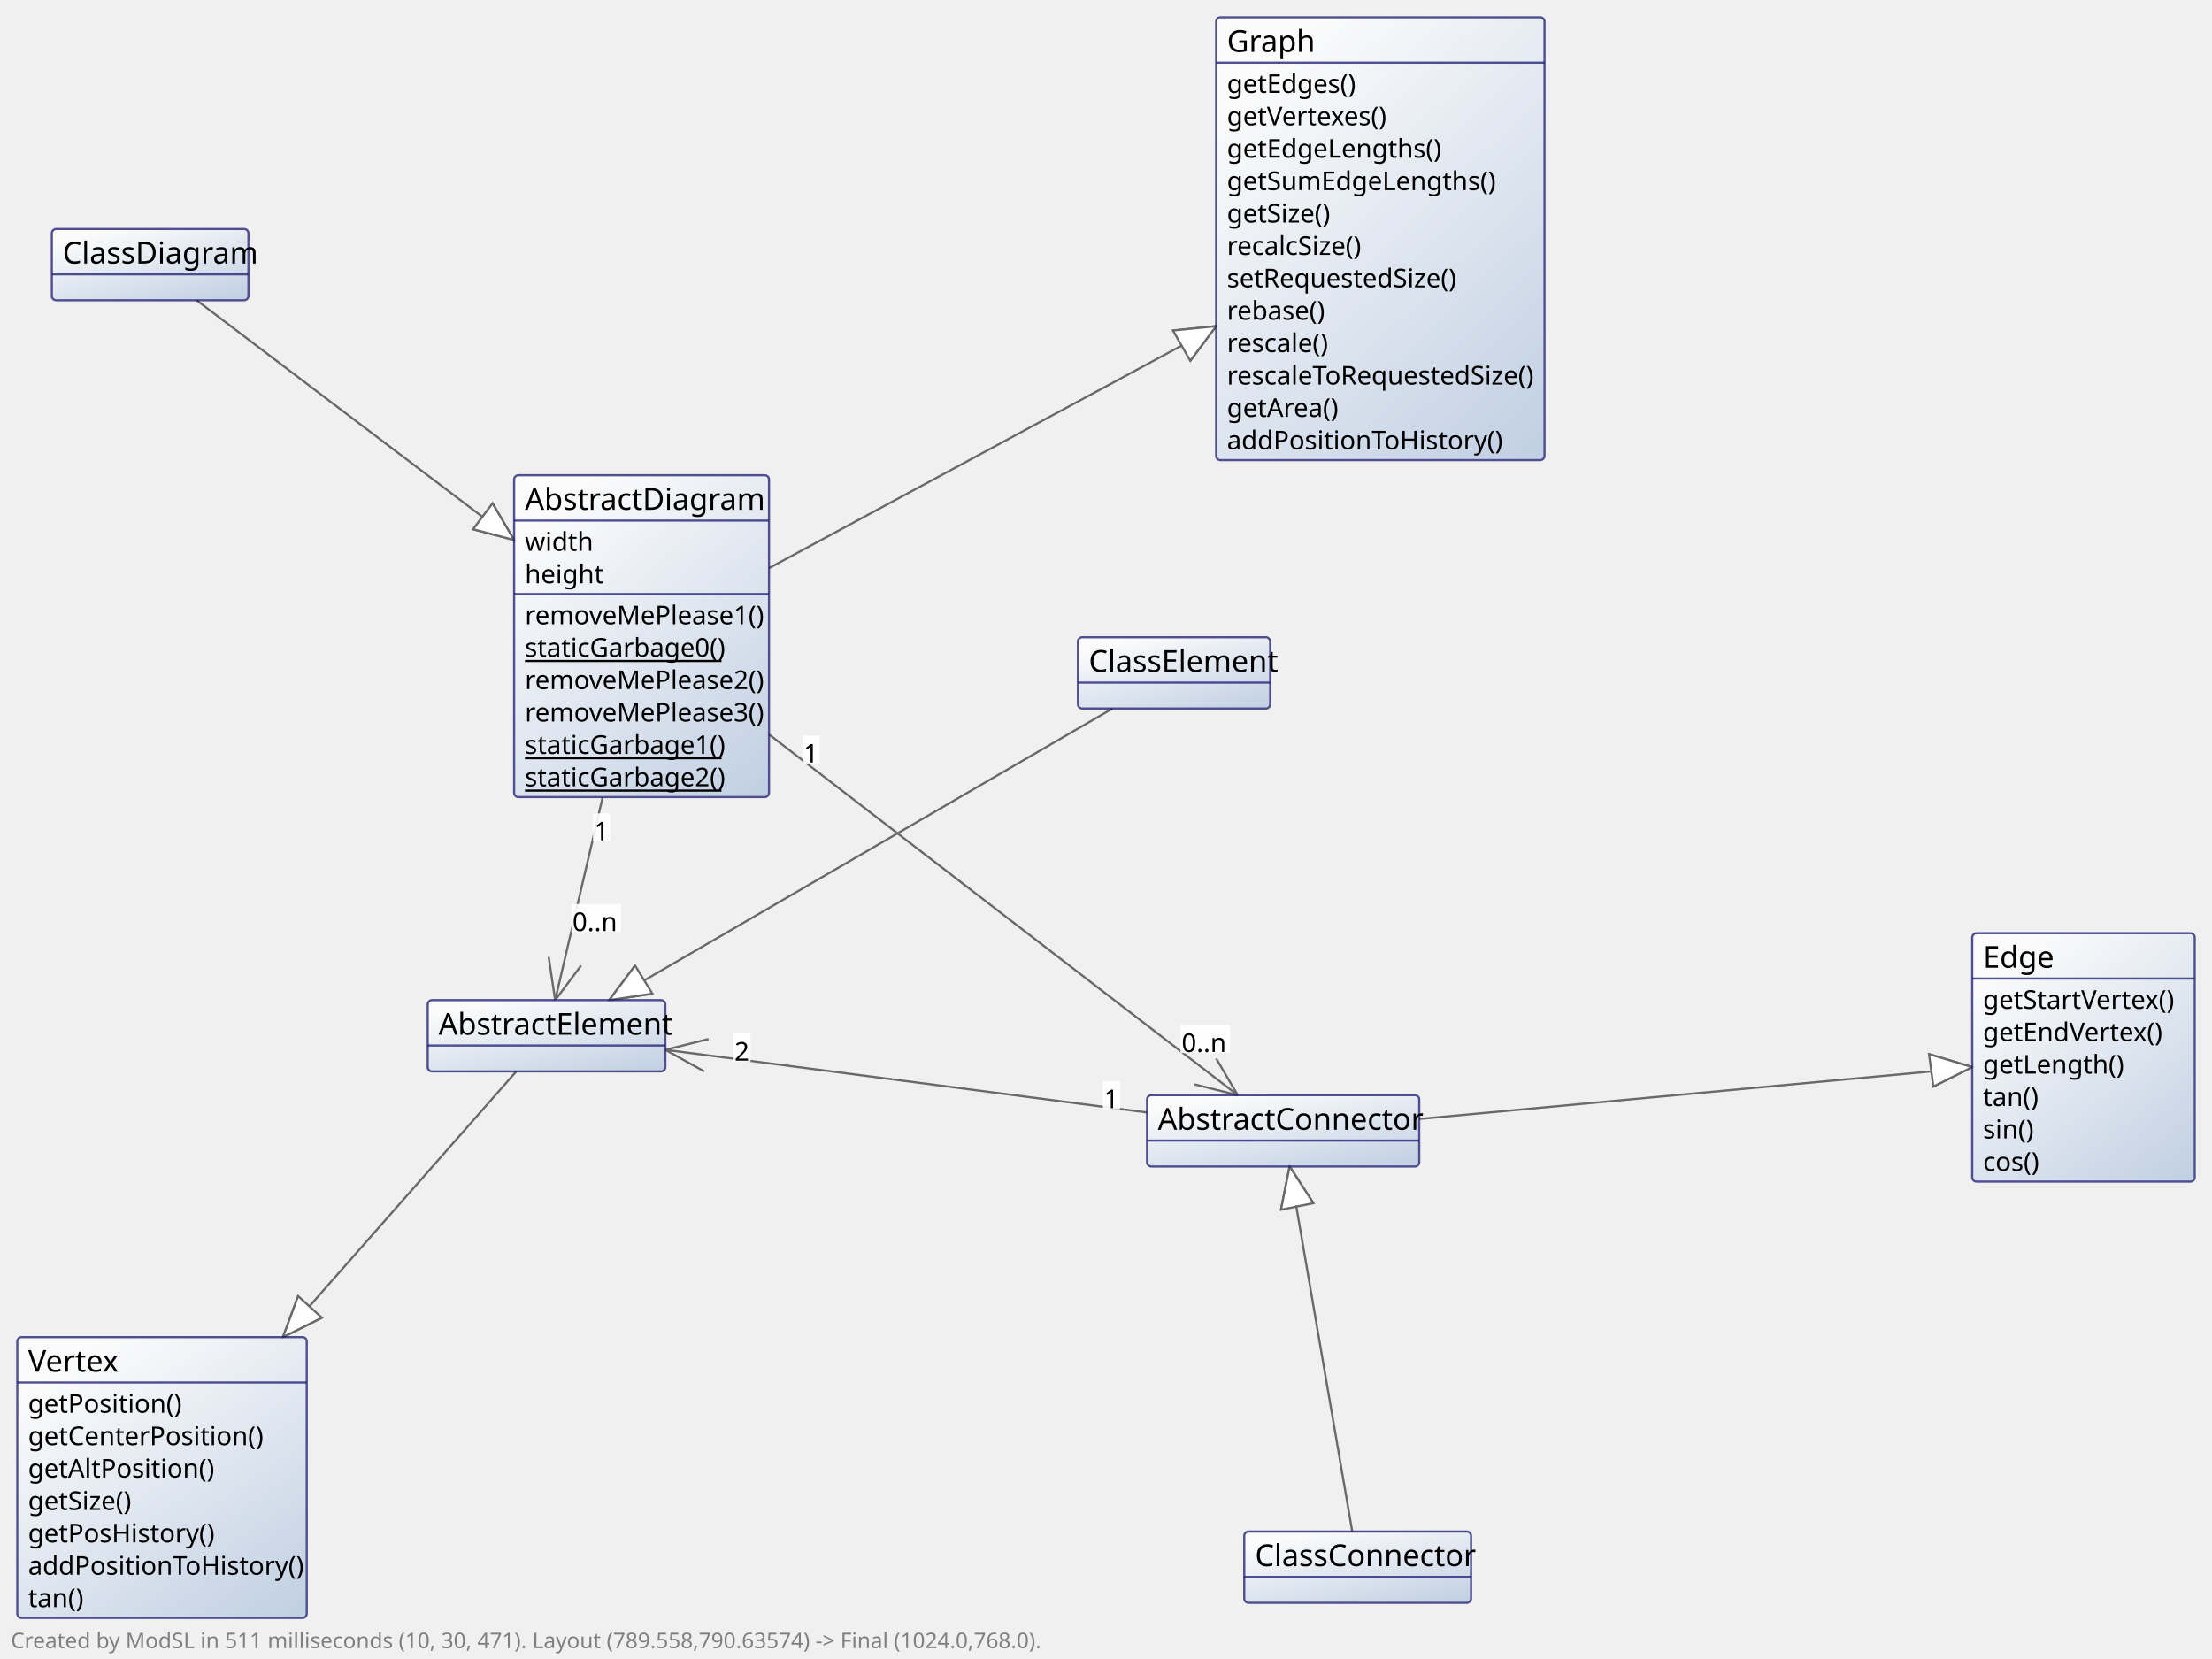
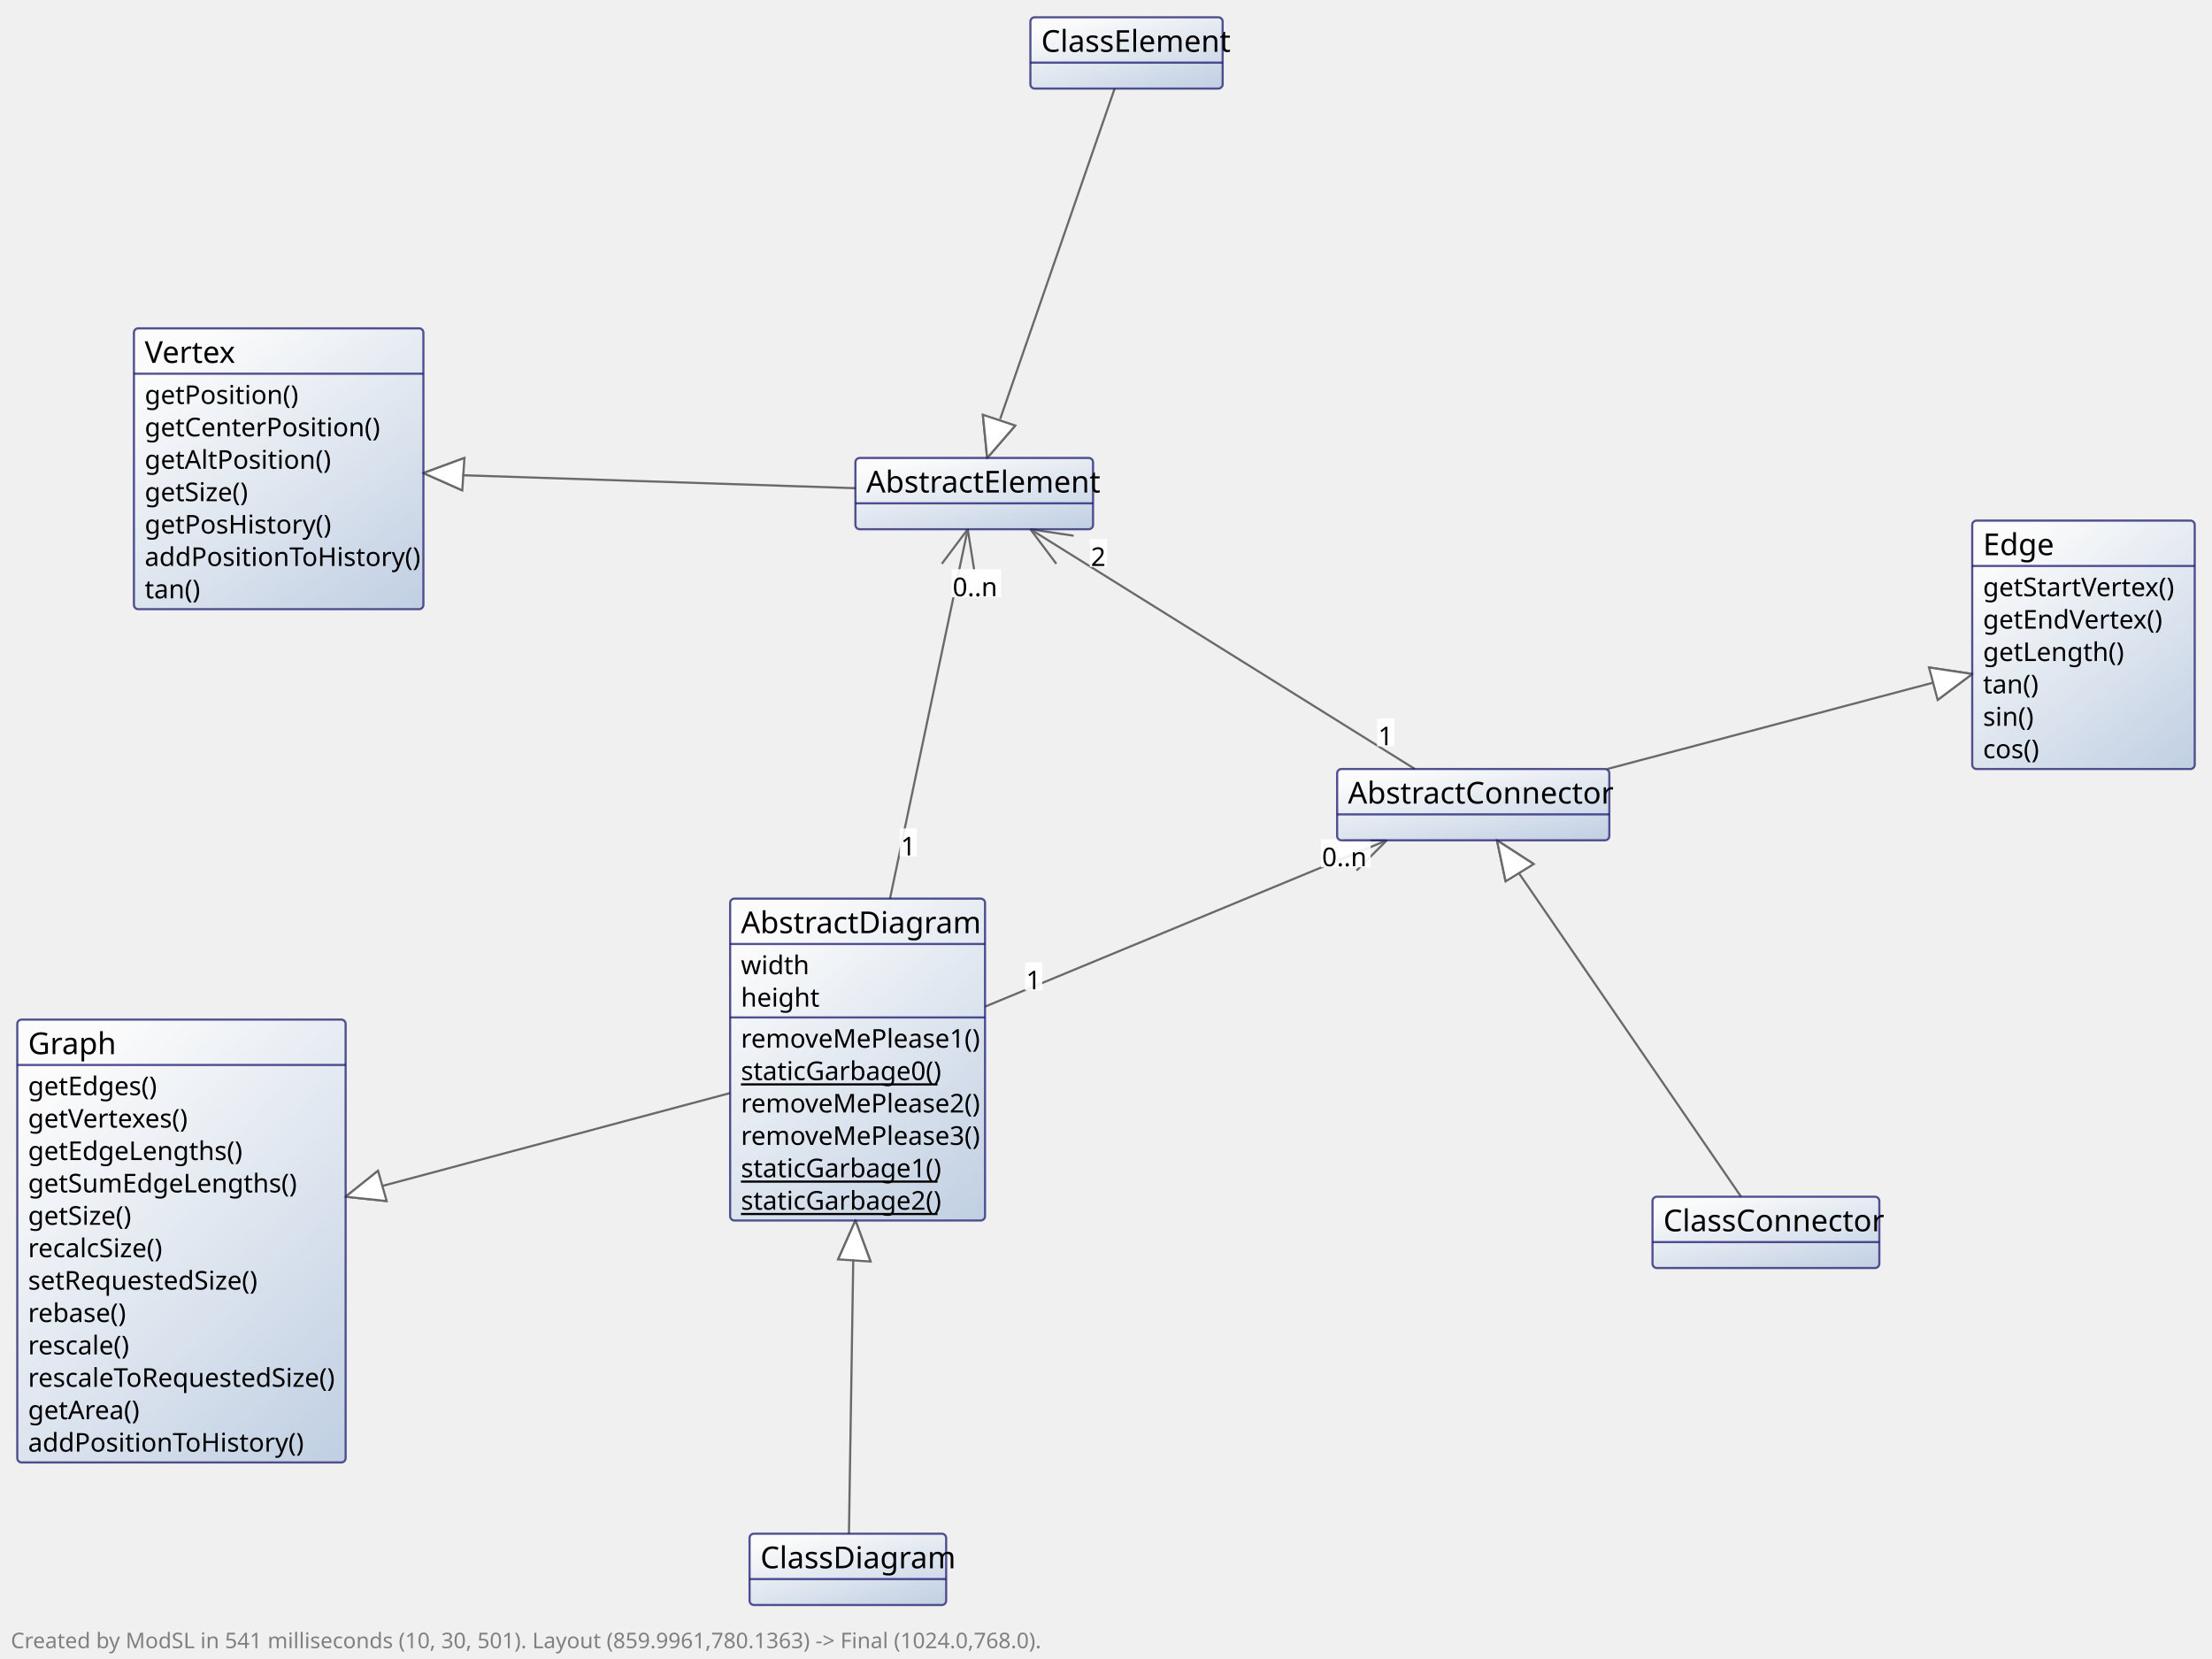
<svg xmlns="http://www.w3.org/2000/svg" width="1024" height="768">
  <defs>
    <linearGradient id="header_gradient" x1="10%" y1="50%" x2="100%" y2="100%">
      <stop offset="0%" style="stop-color:white; stop-opacity:1" />
      <stop offset="100%" style="stop-color:lightsteelblue; stop-opacity:0.5" />
    </linearGradient>
    <linearGradient id="element_gradient" x1="30%" y1="0%" x2="100%" y2="100%">
      <stop offset="0%" style="stop-color:white;stop-opacity:1" />
      <stop offset="100%" style="stop-color:lightsteelblue;stop-opacity:1" />
    </linearGradient>
  </defs>
  <style type="text/css">
	 
		
		* {
			font-family: Tahoma;
		} 
			
		.header {
			fill:url(#header_gradient);
		}
			
		.header_text {
			fill: black;
		}
			
		.footer {
			fill: none; 
		}
			
		.footer_text {
			fill: grey; 
		}
			
		.element {
			fill: url(#element_gradient); 
			stroke: midnightblue; 
			stroke-width: 1px;
			opacity: 0.75;
		}
			
		.element_detail {
			fill: black;
		}
			
		.element_detail_underline {
			stroke: black; 
			stroke-width: 1px;
		}
			
		.element_header {
			fill: black; 
		}
			
		.connector {
			fill: white; 
			stroke: dimgrey; 
			stroke-width: 1px;
		}
		
		.connector_text {
			fill: black; 
		}
		
		.connector_text_background {
			fill: white; 
			stroke: white;
			opacity: 0.9;
		}
		
		.history {
			fill: none;
			stroke: lightgrey;
			stroke-width: 1px;
		}
		 
	
</style>
-   <line x1="551" y1="167" x2="563" y2="151" class="connector" />
-   <line x1="543" y1="153" x2="563" y2="151" class="connector" />
-   <polygon points="551,167 543,153 563,151" class="connector" />
-   <line x1="356" y1="263" x2="547" y2="160" class="connector" />
-   <line x1="254" y1="443" x2="257" y2="463" class="connector" />
-   <line x1="269" y1="447" x2="257" y2="463" class="connector" />
-   <line x1="279" y1="369" x2="257" y2="463" class="connector" />
-   <rect x="275" y="377" width="7" height="12" class="connector_text_background" />
-   <text x="275" y="389" class="connector_text" font-size="12">1</text>
-   <rect x="265" y="419" width="22" height="12" class="connector_text_background" />
-   <text x="265" y="431" class="connector_text" font-size="12">0..n</text>
-   <line x1="553" y1="502" x2="573" y2="507" class="connector" />
-   <line x1="563" y1="490" x2="573" y2="507" class="connector" />
-   <line x1="356" y1="340" x2="573" y2="507" class="connector" />
-   <rect x="372" y="341" width="7" height="12" class="connector_text_background" />
-   <text x="372" y="353" class="connector_text" font-size="12">1</text>
-   <rect x="547" y="475" width="22" height="12" class="connector_text_background" />
-   <text x="547" y="487" class="connector_text" font-size="12">0..n</text>
-   <line x1="138" y1="600" x2="131" y2="619" class="connector" />
-   <line x1="149" y1="610" x2="131" y2="619" class="connector" />
-   <polygon points="138,600 149,610 131,619" class="connector" />
-   <line x1="239" y1="496" x2="143" y2="605" class="connector" />
-   <line x1="895" y1="503" x2="913" y2="494" class="connector" />
-   <line x1="893" y1="488" x2="913" y2="494" class="connector" />
-   <polygon points="895,503 893,488 913,494" class="connector" />
-   <line x1="657" y1="518" x2="894" y2="496" class="connector" />
-   <line x1="328" y1="481" x2="308" y2="486" class="connector" />
-   <line x1="326" y1="496" x2="308" y2="486" class="connector" />
-   <line x1="531" y1="515" x2="308" y2="486" class="connector" />
-   <rect x="511" y="501" width="7" height="12" class="connector_text_background" />
-   <text x="511" y="513" class="connector_text" font-size="12">1</text>
-   <rect x="340" y="479" width="7" height="12" class="connector_text_background" />
-   <text x="340" y="491" class="connector_text" font-size="12">2</text>
-   <line x1="219" y1="245" x2="238" y2="250" class="connector" />
-   <line x1="228" y1="233" x2="238" y2="250" class="connector" />
-   <polygon points="219,245 228,233 238,250" class="connector" />
-   <line x1="91" y1="139" x2="223" y2="239" class="connector" />
-   <line x1="294" y1="447" x2="282" y2="463" class="connector" />
-   <line x1="302" y1="460" x2="282" y2="463" class="connector" />
-   <polygon points="294,447 302,460 282,463" class="connector" />
-   <line x1="515" y1="328" x2="298" y2="454" class="connector" />
-   <line x1="608" y1="557" x2="597" y2="540" class="connector" />
-   <line x1="593" y1="560" x2="597" y2="540" class="connector" />
-   <polygon points="608,557 593,560 597,540" class="connector" />
-   <line x1="626" y1="709" x2="600" y2="558" class="connector" />
-   <rect name="Graph" x="563" y="8" width="152" height="205" rx="2" class="element" />
-   <line x1="563" y1="29" x2="715" y2="29" class="element" />
-   <text x="568" y="24" font-size="14" class="element_header">Graph</text>
-   <text x="568" y="43" class="element_detail" font-size="12">getEdges()</text>
-   <text x="568" y="58" class="element_detail" font-size="12">getVertexes()</text>
-   <text x="568" y="73" class="element_detail" font-size="12">getEdgeLengths()</text>
-   <text x="568" y="88" class="element_detail" font-size="12">getSumEdgeLengths()</text>
-   <text x="568" y="103" class="element_detail" font-size="12">getSize()</text>
-   <text x="568" y="118" class="element_detail" font-size="12">recalcSize()</text>
-   <text x="568" y="133" class="element_detail" font-size="12">setRequestedSize()</text>
-   <text x="568" y="148" class="element_detail" font-size="12">rebase()</text>
-   <text x="568" y="163" class="element_detail" font-size="12">rescale()</text>
-   <text x="568" y="178" class="element_detail" font-size="12">rescaleToRequestedSize()</text>
-   <text x="568" y="193" class="element_detail" font-size="12">getArea()</text>
-   <text x="568" y="208" class="element_detail" font-size="12">addPositionToHistory()</text>
-   <rect name="Edge" x="913" y="432" width="103" height="115" rx="2" class="element" />
-   <line x1="913" y1="453" x2="1016" y2="453" class="element" />
-   <text x="918" y="448" font-size="14" class="element_header">Edge</text>
-   <text x="918" y="467" class="element_detail" font-size="12">getStartVertex()</text>
-   <text x="918" y="482" class="element_detail" font-size="12">getEndVertex()</text>
-   <text x="918" y="497" class="element_detail" font-size="12">getLength()</text>
-   <text x="918" y="512" class="element_detail" font-size="12">tan()</text>
-   <text x="918" y="527" class="element_detail" font-size="12">sin()</text>
-   <text x="918" y="542" class="element_detail" font-size="12">cos()</text>
-   <rect name="Vertex" x="8" y="619" width="134" height="130" rx="2" class="element" />
-   <line x1="8" y1="640" x2="142" y2="640" class="element" />
-   <text x="13" y="635" font-size="14" class="element_header">Vertex</text>
-   <text x="13" y="654" class="element_detail" font-size="12">getPosition()</text>
-   <text x="13" y="669" class="element_detail" font-size="12">getCenterPosition()</text>
-   <text x="13" y="684" class="element_detail" font-size="12">getAltPosition()</text>
-   <text x="13" y="699" class="element_detail" font-size="12">getSize()</text>
-   <text x="13" y="714" class="element_detail" font-size="12">getPosHistory()</text>
-   <text x="13" y="729" class="element_detail" font-size="12">addPositionToHistory()</text>
-   <text x="13" y="744" class="element_detail" font-size="12">tan()</text>
-   <rect name="AbstractDiagram" x="238" y="220" width="118" height="149" rx="2" class="element" />
-   <line x1="238" y1="241" x2="356" y2="241" class="element" />
-   <line x1="238" y1="275" x2="356" y2="275" class="element" />
-   <text x="243" y="236" font-size="14" class="element_header">AbstractDiagram</text>
-   <text x="243" y="289" class="element_detail" font-size="12">removeMePlease1()</text>
-   <text x="243" y="304" class="element_detail" font-size="12">staticGarbage0()</text>
-   <line x1="243" y1="306" x2="334" y2="306" class="element_detail_underline" />
-   <text x="243" y="319" class="element_detail" font-size="12">removeMePlease2()</text>
-   <text x="243" y="334" class="element_detail" font-size="12">removeMePlease3()</text>
-   <text x="243" y="349" class="element_detail" font-size="12">staticGarbage1()</text>
-   <line x1="243" y1="351" x2="334" y2="351" class="element_detail_underline" />
-   <text x="243" y="364" class="element_detail" font-size="12">staticGarbage2()</text>
-   <line x1="243" y1="366" x2="334" y2="366" class="element_detail_underline" />
-   <text x="243" y="255" class="element_detail" font-size="12">width</text>
-   <text x="243" y="270" class="element_detail" font-size="12">height</text>
-   <rect name="AbstractElement" x="198" y="463" width="110" height="33" rx="2" class="element" />
-   <line x1="198" y1="484" x2="308" y2="484" class="element" />
-   <text x="203" y="479" font-size="14" class="element_header">AbstractElement</text>
-   <rect name="AbstractConnector" x="531" y="507" width="126" height="33" rx="2" class="element" />
-   <line x1="531" y1="528" x2="657" y2="528" class="element" />
-   <text x="536" y="523" font-size="14" class="element_header">AbstractConnector</text>
-   <rect name="ClassDiagram" x="24" y="106" width="91" height="33" rx="2" class="element" />
-   <line x1="24" y1="127" x2="115" y2="127" class="element" />
-   <text x="29" y="122" font-size="14" class="element_header">ClassDiagram</text>
-   <rect name="ClassElement" x="499" y="295" width="89" height="33" rx="2" class="element" />
-   <line x1="499" y1="316" x2="588" y2="316" class="element" />
-   <text x="504" y="311" font-size="14" class="element_header">ClassElement</text>
-   <rect name="ClassConnector" x="576" y="709" width="105" height="33" rx="2" class="element" />
-   <line x1="576" y1="730" x2="681" y2="730" class="element" />
-   <text x="581" y="725" font-size="14" class="element_header">ClassConnector</text>
+   <line x1="175" y1="542" x2="160" y2="554" class="connector" />
+   <line x1="179" y1="556" x2="160" y2="554" class="connector" />
+   <polygon points="175,542 179,556 160,554" class="connector" />
+   <line x1="338" y1="506" x2="177" y2="549" class="connector" />
+   <line x1="451" y1="264" x2="448" y2="245" class="connector" />
+   <line x1="436" y1="261" x2="448" y2="245" class="connector" />
+   <line x1="412" y1="416" x2="448" y2="245" class="connector" />
+   <rect x="417" y="384" width="7" height="12" class="connector_text_background" />
+   <text x="417" y="396" class="connector_text" font-size="12">1</text>
+   <rect x="441" y="264" width="22" height="12" class="connector_text_background" />
+   <text x="441" y="276" class="connector_text" font-size="12">0..n</text>
+   <line x1="628" y1="403" x2="642" y2="389" class="connector" />
+   <line x1="622" y1="389" x2="642" y2="389" class="connector" />
+   <line x1="456" y1="466" x2="642" y2="389" class="connector" />
+   <rect x="475" y="446" width="7" height="12" class="connector_text_background" />
+   <text x="475" y="458" class="connector_text" font-size="12">1</text>
+   <rect x="612" y="389" width="22" height="12" class="connector_text_background" />
+   <text x="612" y="401" class="connector_text" font-size="12">0..n</text>
+   <line x1="215" y1="212" x2="196" y2="219" class="connector" />
+   <line x1="214" y1="227" x2="196" y2="219" class="connector" />
+   <polygon points="215,212 214,227 196,219" class="connector" />
+   <line x1="396" y1="226" x2="214" y2="220" class="connector" />
+   <line x1="897" y1="324" x2="913" y2="312" class="connector" />
+   <line x1="893" y1="309" x2="913" y2="312" class="connector" />
+   <polygon points="897,324 893,309 913,312" class="connector" />
+   <line x1="744" y1="356" x2="895" y2="316" class="connector" />
+   <line x1="497" y1="248" x2="477" y2="245" class="connector" />
+   <line x1="489" y1="261" x2="477" y2="245" class="connector" />
+   <line x1="655" y1="356" x2="477" y2="245" class="connector" />
+   <rect x="638" y="333" width="7" height="12" class="connector_text_background" />
+   <text x="638" y="345" class="connector_text" font-size="12">1</text>
+   <rect x="505" y="250" width="7" height="12" class="connector_text_background" />
+   <text x="505" y="262" class="connector_text" font-size="12">2</text>
+   <line x1="403" y1="584" x2="396" y2="565" class="connector" />
+   <line x1="388" y1="583" x2="396" y2="565" class="connector" />
+   <polygon points="403,584 388,583 396,565" class="connector" />
+   <line x1="393" y1="710" x2="395" y2="583" class="connector" />
+   <line x1="455" y1="192" x2="457" y2="212" class="connector" />
+   <line x1="470" y1="197" x2="457" y2="212" class="connector" />
+   <polygon points="455,192 470,197 457,212" class="connector" />
+   <line x1="516" y1="41" x2="463" y2="194" class="connector" />
+   <line x1="710" y1="400" x2="693" y2="389" class="connector" />
+   <line x1="697" y1="408" x2="693" y2="389" class="connector" />
+   <polygon points="710,400 697,408 693,389" class="connector" />
+   <line x1="806" y1="554" x2="703" y2="404" class="connector" />
+   <rect name="Graph" x="8" y="472" width="152" height="205" rx="2" class="element" />
+   <line x1="8" y1="493" x2="160" y2="493" class="element" />
+   <text x="13" y="488" font-size="14" class="element_header">Graph</text>
+   <text x="13" y="507" class="element_detail" font-size="12">getEdges()</text>
+   <text x="13" y="522" class="element_detail" font-size="12">getVertexes()</text>
+   <text x="13" y="537" class="element_detail" font-size="12">getEdgeLengths()</text>
+   <text x="13" y="552" class="element_detail" font-size="12">getSumEdgeLengths()</text>
+   <text x="13" y="567" class="element_detail" font-size="12">getSize()</text>
+   <text x="13" y="582" class="element_detail" font-size="12">recalcSize()</text>
+   <text x="13" y="597" class="element_detail" font-size="12">setRequestedSize()</text>
+   <text x="13" y="612" class="element_detail" font-size="12">rebase()</text>
+   <text x="13" y="627" class="element_detail" font-size="12">rescale()</text>
+   <text x="13" y="642" class="element_detail" font-size="12">rescaleToRequestedSize()</text>
+   <text x="13" y="657" class="element_detail" font-size="12">getArea()</text>
+   <text x="13" y="672" class="element_detail" font-size="12">addPositionToHistory()</text>
+   <rect name="Edge" x="913" y="241" width="103" height="115" rx="2" class="element" />
+   <line x1="913" y1="262" x2="1016" y2="262" class="element" />
+   <text x="918" y="257" font-size="14" class="element_header">Edge</text>
+   <text x="918" y="276" class="element_detail" font-size="12">getStartVertex()</text>
+   <text x="918" y="291" class="element_detail" font-size="12">getEndVertex()</text>
+   <text x="918" y="306" class="element_detail" font-size="12">getLength()</text>
+   <text x="918" y="321" class="element_detail" font-size="12">tan()</text>
+   <text x="918" y="336" class="element_detail" font-size="12">sin()</text>
+   <text x="918" y="351" class="element_detail" font-size="12">cos()</text>
+   <rect name="Vertex" x="62" y="152" width="134" height="130" rx="2" class="element" />
+   <line x1="62" y1="173" x2="196" y2="173" class="element" />
+   <text x="67" y="168" font-size="14" class="element_header">Vertex</text>
+   <text x="67" y="187" class="element_detail" font-size="12">getPosition()</text>
+   <text x="67" y="202" class="element_detail" font-size="12">getCenterPosition()</text>
+   <text x="67" y="217" class="element_detail" font-size="12">getAltPosition()</text>
+   <text x="67" y="232" class="element_detail" font-size="12">getSize()</text>
+   <text x="67" y="247" class="element_detail" font-size="12">getPosHistory()</text>
+   <text x="67" y="262" class="element_detail" font-size="12">addPositionToHistory()</text>
+   <text x="67" y="277" class="element_detail" font-size="12">tan()</text>
+   <rect name="AbstractDiagram" x="338" y="416" width="118" height="149" rx="2" class="element" />
+   <line x1="338" y1="437" x2="456" y2="437" class="element" />
+   <line x1="338" y1="471" x2="456" y2="471" class="element" />
+   <text x="343" y="432" font-size="14" class="element_header">AbstractDiagram</text>
+   <text x="343" y="485" class="element_detail" font-size="12">removeMePlease1()</text>
+   <text x="343" y="500" class="element_detail" font-size="12">staticGarbage0()</text>
+   <line x1="343" y1="502" x2="434" y2="502" class="element_detail_underline" />
+   <text x="343" y="515" class="element_detail" font-size="12">removeMePlease2()</text>
+   <text x="343" y="530" class="element_detail" font-size="12">removeMePlease3()</text>
+   <text x="343" y="545" class="element_detail" font-size="12">staticGarbage1()</text>
+   <line x1="343" y1="547" x2="434" y2="547" class="element_detail_underline" />
+   <text x="343" y="560" class="element_detail" font-size="12">staticGarbage2()</text>
+   <line x1="343" y1="562" x2="434" y2="562" class="element_detail_underline" />
+   <text x="343" y="451" class="element_detail" font-size="12">width</text>
+   <text x="343" y="466" class="element_detail" font-size="12">height</text>
+   <rect name="AbstractElement" x="396" y="212" width="110" height="33" rx="2" class="element" />
+   <line x1="396" y1="233" x2="506" y2="233" class="element" />
+   <text x="401" y="228" font-size="14" class="element_header">AbstractElement</text>
+   <rect name="AbstractConnector" x="619" y="356" width="126" height="33" rx="2" class="element" />
+   <line x1="619" y1="377" x2="745" y2="377" class="element" />
+   <text x="624" y="372" font-size="14" class="element_header">AbstractConnector</text>
+   <rect name="ClassDiagram" x="347" y="710" width="91" height="33" rx="2" class="element" />
+   <line x1="347" y1="731" x2="438" y2="731" class="element" />
+   <text x="352" y="726" font-size="14" class="element_header">ClassDiagram</text>
+   <rect name="ClassElement" x="477" y="8" width="89" height="33" rx="2" class="element" />
+   <line x1="477" y1="29" x2="566" y2="29" class="element" />
+   <text x="482" y="24" font-size="14" class="element_header">ClassElement</text>
+   <rect name="ClassConnector" x="765" y="554" width="105" height="33" rx="2" class="element" />
+   <line x1="765" y1="575" x2="870" y2="575" class="element" />
+   <text x="770" y="570" font-size="14" class="element_header">ClassConnector</text>
  <rect x="0" y="755" width="1024" height="13" class="footer" />
-   <text x="5" y="763" font-size="10" class="footer_text">Created by ModSL in 511 milliseconds (10, 30, 471). Layout (789.558,790.63574) -&gt; Final (1024.0,768.0).</text>
+   <text x="5" y="763" font-size="10" class="footer_text">Created by ModSL in 541 milliseconds (10, 30, 501). Layout (859.9961,780.1363) -&gt; Final (1024.0,768.0).</text>
</svg>
